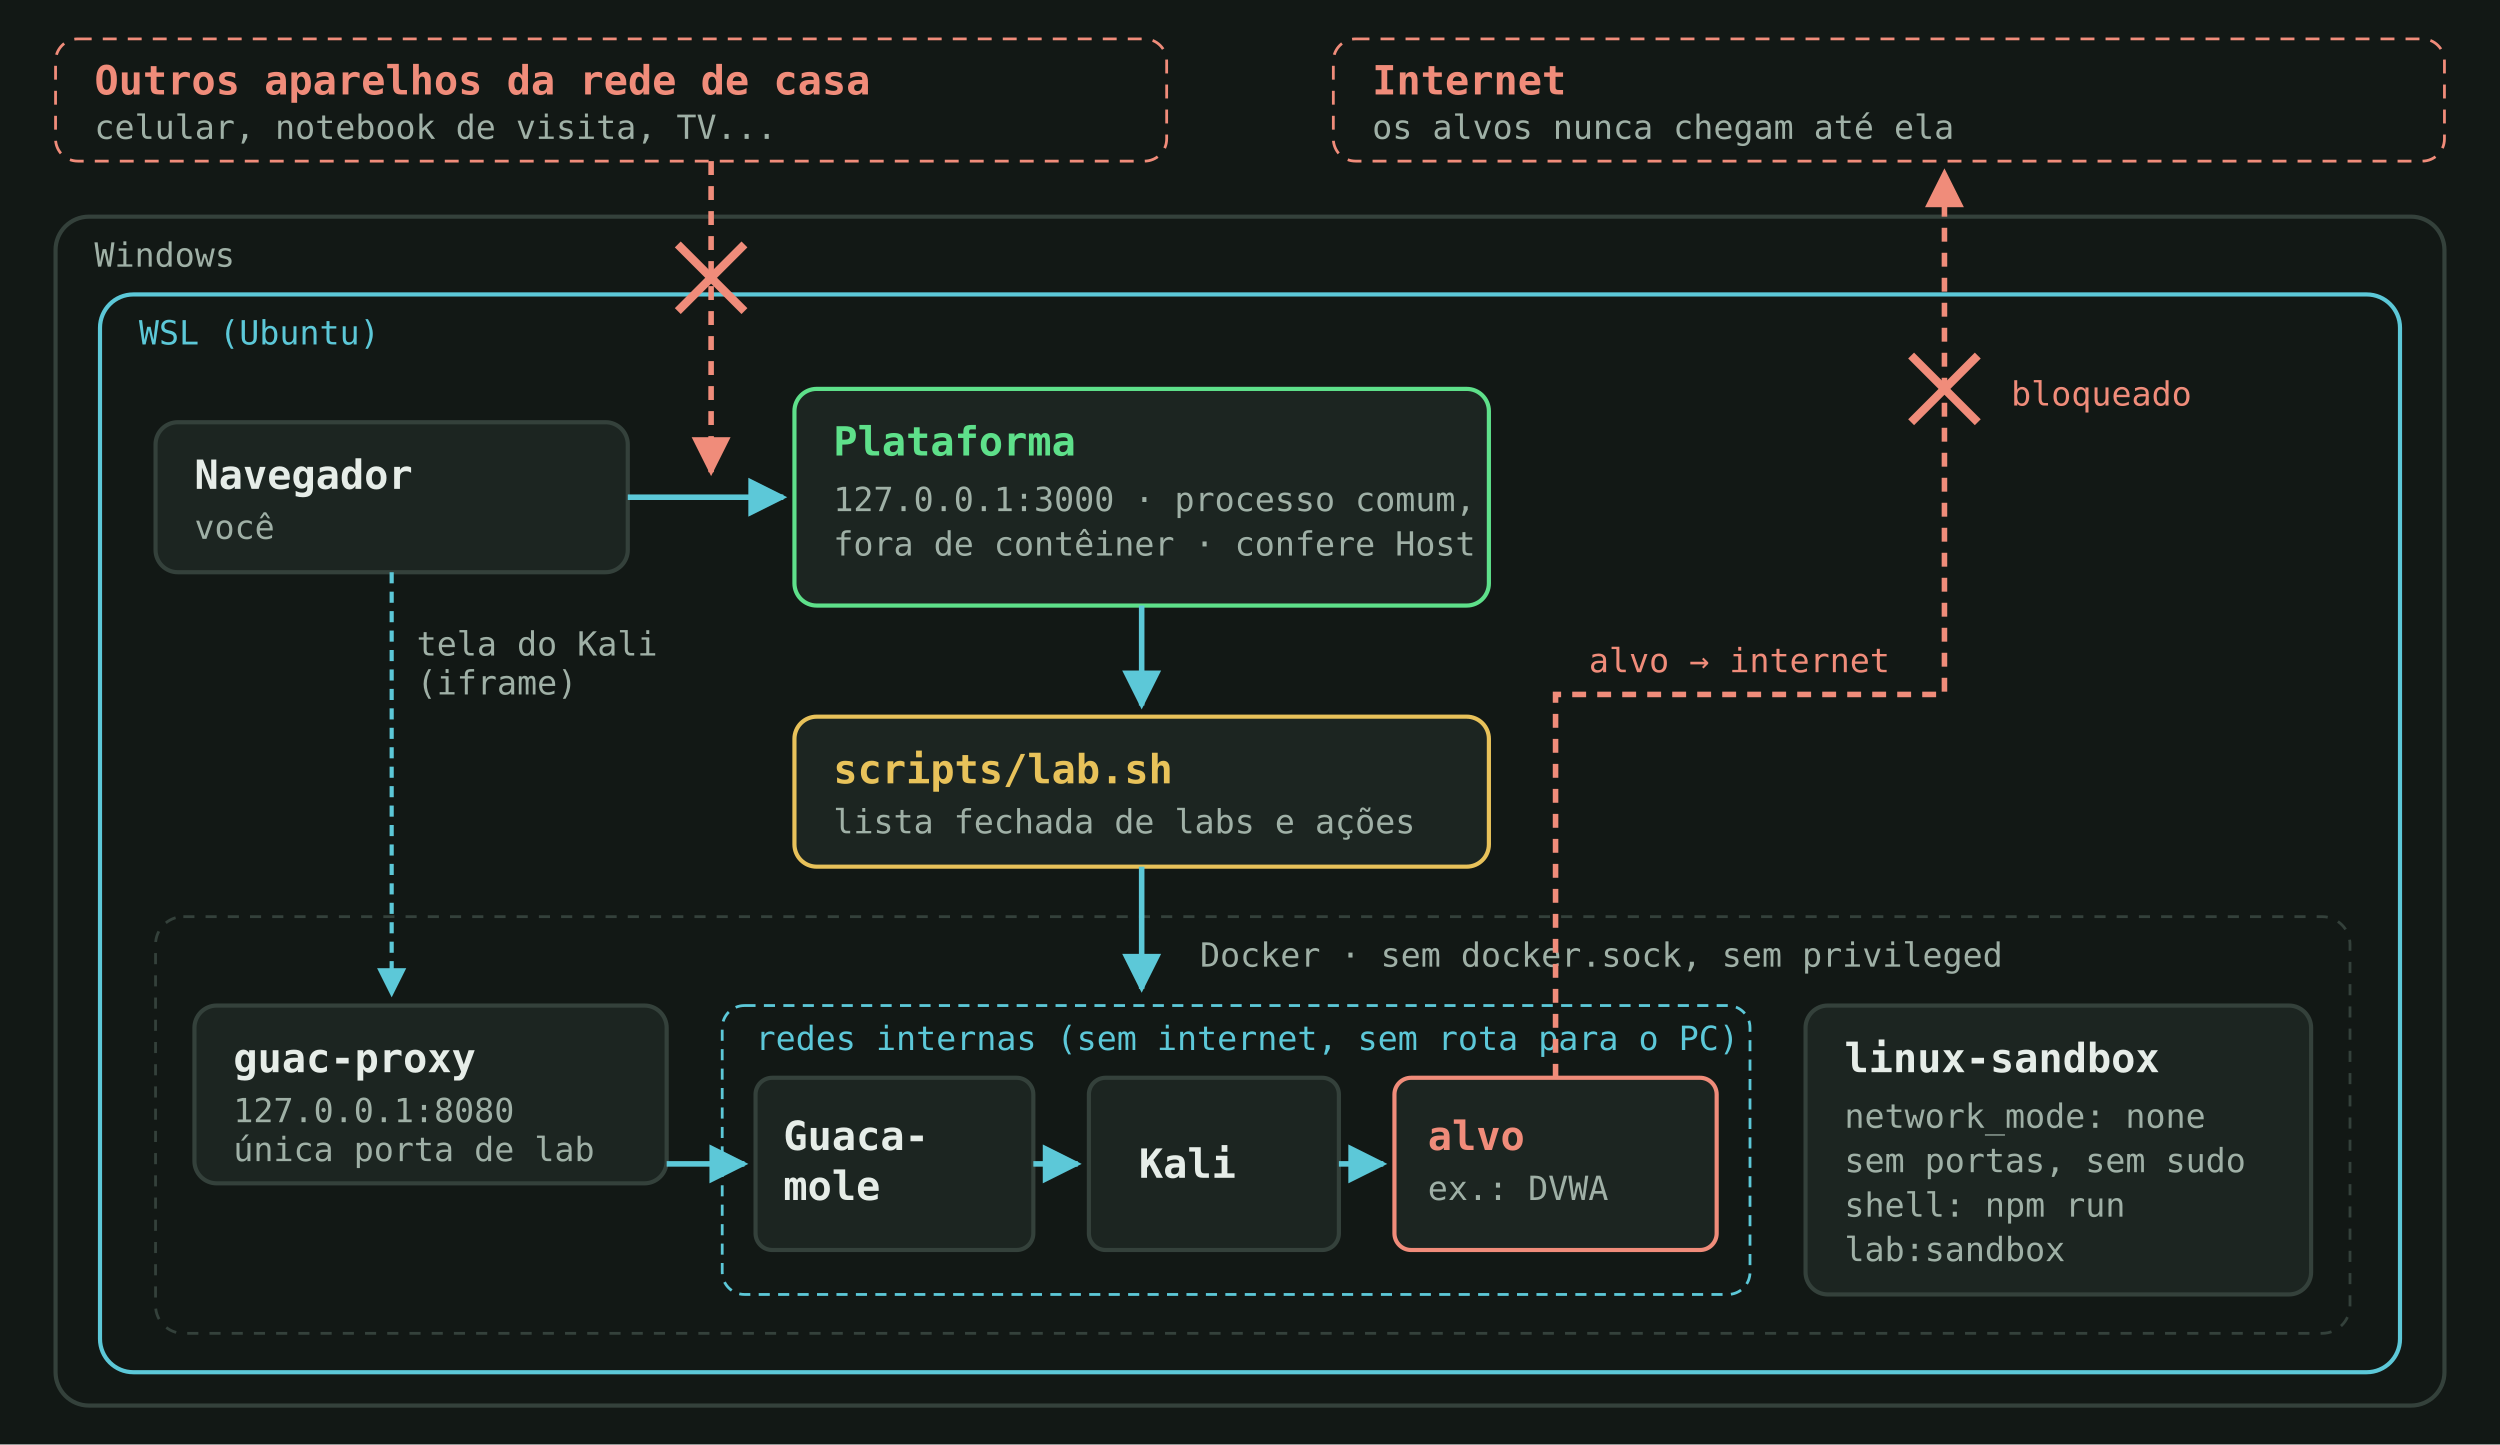
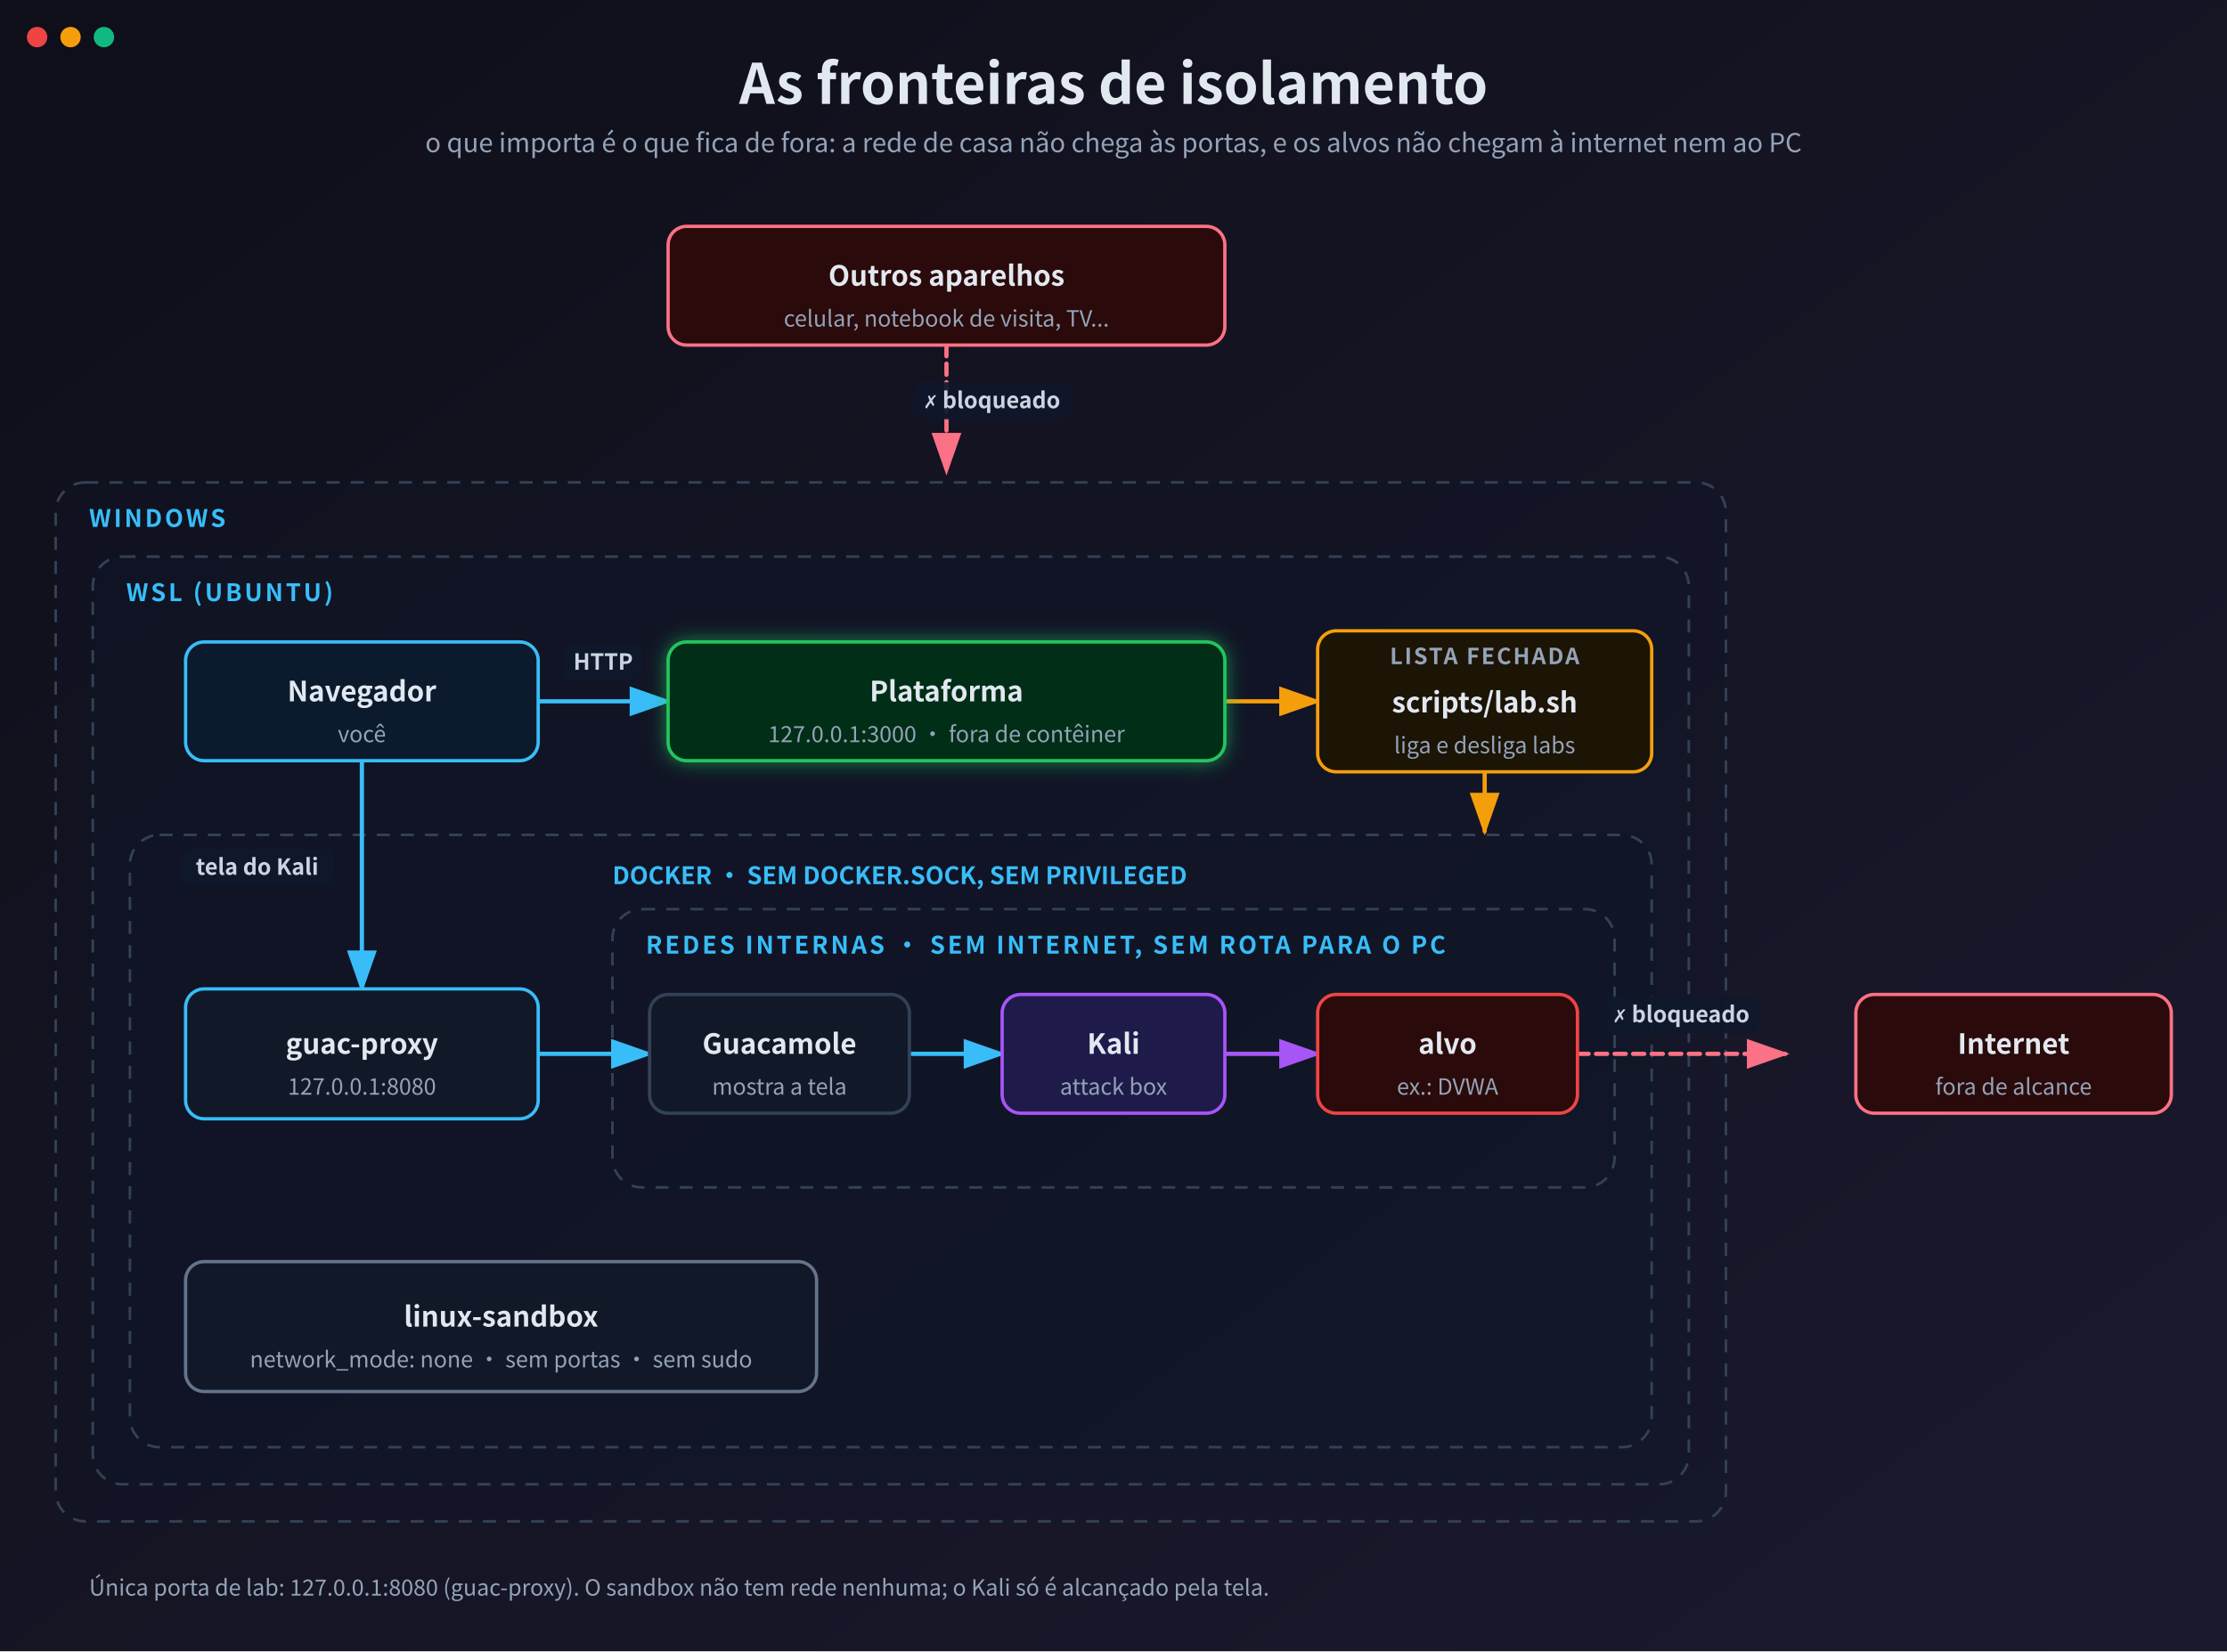
- <svg xmlns="http://www.w3.org/2000/svg" viewBox="0 0 900 520" role="img" aria-labelledby="t d">
-   <style>
-     text { font-family: ui-monospace, "DejaVu Sans Mono", Menlo, Consolas, monospace; fill: #e6ede8; }
-     .t { font-size: 14.5px; font-weight: 700; }
-     .s { font-size: 12px; fill: #9fb0a6; }
-     .box { fill: #1c2521; stroke: #34413b; stroke-width: 1.5; }
-     .x { stroke: #f08c7a; stroke-width: 3; }
-   </style>
+ <svg xmlns="http://www.w3.org/2000/svg" viewBox="0 0 1200 890" width="1200" height="890" data-generator="fireworks-tech-graph" data-schema-version="1" data-text-metrics="heuristic-v1" data-style-id="2" data-visual-theme="Dark Terminal" data-diagram-type="network" data-motion-scene="" data-semantic-profile="generic" data-semantic-valid="true" data-quality-profile="standard" data-max-bends-per-edge="12" data-max-total-bends="100" data-max-route-stretch="5.0" data-max-bridged-crossings="8" data-min-node-gap="0.0" data-min-container-gutter="0.0" data-min-label-clearance="2.0" data-min-segment-length="0.0">
  <defs>
-     <marker id="c" viewBox="0 0 10 10" refX="9" refY="5" markerWidth="7" markerHeight="7" orient="auto">
-       <path d="M0 0 L10 5 L0 10 z" fill="#5cc8d8" />
+     <marker id="arrowA" markerWidth="10" markerHeight="7" refX="9" refY="3.5" orient="auto">
+       <polygon points="0 0, 10 3.5, 0 7" fill="#a855f7" />
    </marker>
-     <marker id="r" viewBox="0 0 10 10" refX="9" refY="5" markerWidth="7" markerHeight="7" orient="auto">
-       <path d="M0 0 L10 5 L0 10 z" fill="#f08c7a" />
+     <marker id="arrowB" markerWidth="10" markerHeight="7" refX="9" refY="3.5" orient="auto">
+       <polygon points="0 0, 10 3.5, 0 7" fill="#22c55e" />
    </marker>
+     <marker id="arrowC" markerWidth="10" markerHeight="7" refX="9" refY="3.5" orient="auto">
+       <polygon points="0 0, 10 3.5, 0 7" fill="#38bdf8" />
+     </marker>
+     <marker id="arrowE" markerWidth="10" markerHeight="7" refX="9" refY="3.5" orient="auto">
+       <polygon points="0 0, 10 3.5, 0 7" fill="#fb7185" />
+     </marker>
+     <marker id="arrowF" markerWidth="10" markerHeight="7" refX="9" refY="3.5" orient="auto">
+       <polygon points="0 0, 10 3.5, 0 7" fill="#f59e0b" />
+     </marker>
+     <marker id="arrowG" markerWidth="10" markerHeight="7" refX="9" refY="3.5" orient="auto">
+       <polygon points="0 0, 10 3.5, 0 7" fill="#f97316" />
+     </marker>
+     <marker id="arrowH" markerWidth="10" markerHeight="7" refX="9" refY="3.5" orient="auto">
+       <polygon points="0 0, 10 3.5, 0 7" fill="#94a3b8" />
+     </marker>
+     <linearGradient id="terminalGradient" x1="0%" y1="0%" x2="100%" y2="100%">
+       <stop offset="0%" stop-color="#0f0f1a" />
+       <stop offset="100%" stop-color="#1a1a2e" />
+     </linearGradient>
+     <filter id="glowBlue" x="-30%" y="-30%" width="160%" height="160%">
+       <feDropShadow dx="0" dy="0" stdDeviation="5" flood-color="#3b82f6" flood-opacity="0.65" />
+     </filter>
+     <filter id="glowPurple" x="-30%" y="-30%" width="160%" height="160%">
+       <feDropShadow dx="0" dy="0" stdDeviation="5" flood-color="#a855f7" flood-opacity="0.72" />
+     </filter>
+     <filter id="glowGreen" x="-30%" y="-30%" width="160%" height="160%">
+       <feDropShadow dx="0" dy="0" stdDeviation="5" flood-color="#22c55e" flood-opacity="0.62" />
+     </filter>
+     <filter id="glowOrange" x="-30%" y="-30%" width="160%" height="160%">
+       <feDropShadow dx="0" dy="0" stdDeviation="5" flood-color="#f97316" flood-opacity="0.62" />
+     </filter>
+     <style>
+     text { font-family: 'SF Mono', 'Fira Code', Menlo, 'Noto Sans CJK SC', 'Microsoft YaHei', 'SimHei', monospace; }
+     .title { font-size: 30px; font-weight: 700; fill: #e2e8f0; }
+     .subtitle { font-size: 14px; font-weight: 500; fill: #94a3b8; }
+     .section { font-size: 13px; font-weight: 700; fill: #38bdf8; letter-spacing: 1.4px; }
+     .section-sub { font-size: 12px; font-weight: 500; fill: #94a3b8; }
+     .node-title { font-weight: 700; fill: #e2e8f0; }
+     .node-sub { font-weight: 500; fill: #94a3b8; }
+     .node-type { font-size: 12px; font-weight: 700; fill: #94a3b8; letter-spacing: 0.08em; }
+     .arrow-label { font-size: 12px; font-weight: 600; fill: #cbd5e1; }
+     .legend { font-size: 12px; font-weight: 500; fill: #94a3b8; }
+     .footnote { font-size: 12px; font-weight: 500; fill: #94a3b8; }
+     .metric-label { font-size: 8.5px; font-weight: 700; fill: #94a3b8; text-transform: uppercase; }
+     .metric-value { font-size: 9.5px; font-weight: 700; fill: #e2e8f0; }
+     </style>
  </defs>
-   <rect width="900" height="520" fill="#121815" />
-   <rect x="20" y="14" width="400" height="44" rx="8" fill="none" stroke="#f08c7a" stroke-dasharray="5 4" />
-   <text class="t" x="34" y="34" style="fill:#f08c7a">Outros aparelhos da rede de casa</text>
-   <text class="s" x="34" y="50">celular, notebook de visita, TV...</text>
-   <rect x="480" y="14" width="400" height="44" rx="8" fill="none" stroke="#f08c7a" stroke-dasharray="5 4" />
-   <text class="t" x="494" y="34" style="fill:#f08c7a">Internet</text>
-   <text class="s" x="494" y="50">os alvos nunca chegam até ela</text>
-   <rect x="20" y="78" width="860" height="428" rx="12" fill="none" stroke="#34413b" stroke-width="1.5" />
-   <text class="s" x="34" y="96">Windows</text>
-   <rect x="36" y="106" width="828" height="388" rx="12" fill="none" stroke="#5cc8d8" stroke-width="1.5" />
-   <text class="s" x="50" y="124" style="fill:#5cc8d8">WSL (Ubuntu)</text>
-   <line x1="256" y1="58" x2="256" y2="170" stroke="#f08c7a" stroke-width="2" stroke-dasharray="5 4" marker-end="url(#r)" />
-   <line class="x" x1="244" y1="88" x2="268" y2="112" />
-   <line class="x" x1="268" y1="88" x2="244" y2="112" />
-   <rect class="box" x="56" y="152" width="170" height="54" rx="8" />
-   <text class="t" x="70" y="176">Navegador</text>
-   <text class="s" x="70" y="194">você</text>
-   <line x1="226" y1="179" x2="282" y2="179" stroke="#5cc8d8" stroke-width="2" marker-end="url(#c)" />
-   <rect class="box" x="286" y="140" width="250" height="78" rx="8" style="stroke:#5ee08a" />
-   <text class="t" x="300" y="164" style="fill:#5ee08a">Plataforma</text>
-   <text class="s" x="300" y="184">127.0.0.1:3000 · processo comum,</text>
-   <text class="s" x="300" y="200">fora de contêiner · confere Host</text>
-   <line x1="411" y1="218" x2="411" y2="254" stroke="#5cc8d8" stroke-width="2" marker-end="url(#c)" />
-   <rect class="box" x="286" y="258" width="250" height="54" rx="8" style="stroke:#e8c25a" />
-   <text class="t" x="300" y="282" style="fill:#e8c25a">scripts/lab.sh</text>
-   <text class="s" x="300" y="300">lista fechada de labs e ações</text>
-   <rect x="56" y="330" width="790" height="150" rx="10" fill="none" stroke="#34413b" stroke-dasharray="4 4" />
-   <text class="s" x="432" y="348">Docker · sem docker.sock, sem privileged</text>
-   <line x1="411" y1="312" x2="411" y2="356" stroke="#5cc8d8" stroke-width="2" marker-end="url(#c)" />
-   <rect class="box" x="70" y="362" width="170" height="64" rx="8" />
-   <text class="t" x="84" y="386">guac-proxy</text>
-   <text class="s" x="84" y="404">127.0.0.1:8080</text>
-   <text class="s" x="84" y="418">única porta de lab</text>
-   <path d="M141 206 V358" fill="none" stroke="#5cc8d8" stroke-width="1.5" stroke-dasharray="4 3" marker-end="url(#c)" />
-   <text class="s" x="150" y="236">tela do Kali</text>
-   <text class="s" x="150" y="250">(iframe)</text>
-   <rect x="260" y="362" width="370" height="104" rx="8" fill="none" stroke="#5cc8d8" stroke-dasharray="4 3" />
-   <text class="s" x="272" y="378" style="fill:#5cc8d8">redes internas (sem internet, sem rota para o PC)</text>
-   <rect class="box" x="272" y="388" width="100" height="62" rx="6" />
-   <text class="t" x="282" y="414">Guaca-</text>
-   <text class="t" x="282" y="432">mole</text>
-   <rect class="box" x="392" y="388" width="90" height="62" rx="6" />
-   <text class="t" x="410" y="424">Kali</text>
-   <rect class="box" x="502" y="388" width="116" height="62" rx="6" style="stroke:#f08c7a" />
-   <text class="t" x="514" y="414" style="fill:#f08c7a">alvo</text>
-   <text class="s" x="514" y="432">ex.: DVWA</text>
-   <line x1="240" y1="419" x2="268" y2="419" stroke="#5cc8d8" stroke-width="2" marker-end="url(#c)" />
-   <line x1="372" y1="419" x2="388" y2="419" stroke="#5cc8d8" stroke-width="2" marker-end="url(#c)" />
-   <line x1="482" y1="419" x2="498" y2="419" stroke="#5cc8d8" stroke-width="2" marker-end="url(#c)" />
-   <rect class="box" x="650" y="362" width="182" height="104" rx="8" />
-   <text class="t" x="664" y="386">linux-sandbox</text>
-   <text class="s" x="664" y="406">network_mode: none</text>
-   <text class="s" x="664" y="422">sem portas, sem sudo</text>
-   <text class="s" x="664" y="438">shell: npm run</text>
-   <text class="s" x="664" y="454">lab:sandbox</text>
-   <path d="M560 388 V250 H700 V62" fill="none" stroke="#f08c7a" stroke-width="2" stroke-dasharray="5 4" marker-end="url(#r)" />
-   <line class="x" x1="688" y1="128" x2="712" y2="152" />
-   <line class="x" x1="712" y1="128" x2="688" y2="152" />
-   <text class="s" x="724" y="146" style="fill:#f08c7a">bloqueado</text>
-   <text class="s" x="572" y="242" style="fill:#f08c7a">alvo → internet</text>
+   <rect data-graph-role="background" width="1200.0" height="890.0" fill="url(#terminalGradient)" />
+   <circle cx="20.0" cy="20" r="5.5" fill="#ef4444" />
+   <circle cx="38.0" cy="20" r="5.5" fill="#f59e0b" />
+   <circle cx="56.0" cy="20" r="5.5" fill="#10b981" />
+   <text x="600.0" y="56" text-anchor="middle" class="title">As fronteiras de isolamento</text>
+   <text x="600.0" y="82" text-anchor="middle" class="subtitle">o que importa é o que fica de fora: a rede de casa não chega às portas, e os alvos não chegam à internet nem ao PC</text>
+   <g id="windows" data-graph-role="container" data-container-id="windows" data-semantic-role="boundary" data-graph-bounds="30,260,930,820">
+     <rect data-graph-role="container" x="30.0" y="260.0" width="900.0" height="560.0" rx="16.0" fill="rgba(15,23,42,0.28)" stroke="#334155" stroke-width="1.4" stroke-dasharray="7 6" />
+     <text x="48.0" y="284.0" class="section">WINDOWS</text>
+     <rect id="windows-header" data-graph-role="reserved" data-reserved-kind="container-header" x="38" y="266" width="85.64" height="30" fill="none" stroke="none" />
+   </g>
+   <g id="wsl" data-graph-role="container" data-container-id="wsl" data-semantic-role="boundary" data-graph-bounds="50,300,910,800">
+     <rect data-graph-role="container" x="50.0" y="300.0" width="860.0" height="500.0" rx="16.0" fill="rgba(15,23,42,0.28)" stroke="#334155" stroke-width="1.4" stroke-dasharray="7 6" />
+     <text x="68.0" y="324.0" class="section">WSL (UBUNTU)</text>
+     <rect id="wsl-header" data-graph-role="reserved" data-reserved-kind="container-header" x="58" y="306" width="120.74" height="30" fill="none" stroke="none" />
+   </g>
+   <g id="docker" data-graph-role="container" data-container-id="docker" data-semantic-role="boundary" data-graph-bounds="70,450,890,780">
+     <rect data-graph-role="container" x="70.0" y="450.0" width="820.0" height="330.0" rx="16.0" fill="rgba(15,23,42,0.28)" stroke="#334155" stroke-width="1.4" stroke-dasharray="7 6" />
+     <text x="330.0" y="472.0" text-anchor="start" dominant-baseline="middle" font-size="13.0" font-weight="700" fill="#38bdf8">DOCKER · SEM DOCKER.SOCK, SEM PRIVILEGED</text>
+   </g>
+   <g id="internas" data-graph-role="container" data-container-id="internas" data-semantic-role="boundary" data-graph-bounds="330,490,870,640">
+     <rect data-graph-role="container" x="330.0" y="490.0" width="540.0" height="150.0" rx="16.0" fill="rgba(15,23,42,0.28)" stroke="#334155" stroke-width="1.4" stroke-dasharray="7 6" />
+     <text x="348.0" y="514.0" class="section">REDES INTERNAS · SEM INTERNET, SEM ROTA PARA O PC</text>
+     <rect id="internas-header" data-graph-role="reserved" data-reserved-kind="container-header" x="338" y="496" width="369.82" height="30" fill="none" stroke="none" />
+   </g>
+   <path id="e-http" data-graph-role="edge" data-edge-id="e-http" data-source="navegador" data-target="plataforma" data-edge-kind="flow" data-topic-id="" data-flow="read" data-motion-role="" data-motion-stage="" data-motion-order="" data-protocol="" data-via="" data-critical-path-id="" data-critical-hop="" data-critical-hops="" data-critical="false" data-bends="0" data-route-stretch="1.0" data-bridges="" d="M 290,378 L 360,378" fill="none" stroke="#38bdf8" stroke-width="2.3" stroke-linecap="round" stroke-linejoin="round" marker-end="url(#arrowC)" />
+   <path id="e-control" data-graph-role="edge" data-edge-id="e-control" data-source="plataforma" data-target="labsh" data-edge-kind="flow" data-topic-id="" data-flow="async" data-motion-role="" data-motion-stage="" data-motion-order="" data-protocol="" data-via="" data-critical-path-id="" data-critical-hop="" data-critical-hops="" data-critical="false" data-bends="0" data-route-stretch="1.0" data-bridges="" d="M 660,378 L 710,378" fill="none" stroke="#f59e0b" stroke-width="2.3" stroke-linecap="round" stroke-linejoin="round" marker-end="url(#arrowF)" />
+   <path id="e-docker" data-graph-role="edge" data-edge-id="e-docker" data-source="labsh" data-target="" data-edge-kind="flow" data-topic-id="" data-flow="async" data-motion-role="" data-motion-stage="" data-motion-order="" data-protocol="" data-via="" data-critical-path-id="" data-critical-hop="" data-critical-hops="" data-critical="false" data-bends="0" data-route-stretch="1.0" data-bridges="" d="M 800,416 L 800,448" fill="none" stroke="#f59e0b" stroke-width="2.3" stroke-linecap="round" stroke-linejoin="round" marker-end="url(#arrowF)" />
+   <path id="e-tela" data-graph-role="edge" data-edge-id="e-tela" data-source="navegador" data-target="proxy" data-edge-kind="flow" data-topic-id="" data-flow="read" data-motion-role="" data-motion-stage="" data-motion-order="" data-protocol="" data-via="" data-critical-path-id="" data-critical-hop="" data-critical-hops="" data-critical="false" data-bends="0" data-route-stretch="1.0" data-bridges="" d="M 195,410 L 195,533" fill="none" stroke="#38bdf8" stroke-width="2.3" stroke-linecap="round" stroke-linejoin="round" marker-end="url(#arrowC)" />
+   <path id="e-guac" data-graph-role="edge" data-edge-id="e-guac" data-source="proxy" data-target="guacamole" data-edge-kind="flow" data-topic-id="" data-flow="read" data-motion-role="" data-motion-stage="" data-motion-order="" data-protocol="" data-via="" data-critical-path-id="" data-critical-hop="" data-critical-hops="" data-critical="false" data-bends="0" data-route-stretch="1.0" data-bridges="" d="M 290,568 L 350,568" fill="none" stroke="#38bdf8" stroke-width="2.3" stroke-linecap="round" stroke-linejoin="round" marker-end="url(#arrowC)" />
+   <path id="e-kali" data-graph-role="edge" data-edge-id="e-kali" data-source="guacamole" data-target="kali" data-edge-kind="flow" data-topic-id="" data-flow="read" data-motion-role="" data-motion-stage="" data-motion-order="" data-protocol="" data-via="" data-critical-path-id="" data-critical-hop="" data-critical-hops="" data-critical="false" data-bends="0" data-route-stretch="1.0" data-bridges="" d="M 490,568 L 540,568" fill="none" stroke="#38bdf8" stroke-width="2.3" stroke-linecap="round" stroke-linejoin="round" marker-end="url(#arrowC)" />
+   <path id="e-ataque" data-graph-role="edge" data-edge-id="e-ataque" data-source="kali" data-target="alvo" data-edge-kind="flow" data-topic-id="" data-flow="control" data-motion-role="" data-motion-stage="" data-motion-order="" data-protocol="" data-via="" data-critical-path-id="" data-critical-hop="" data-critical-hops="" data-critical="false" data-bends="0" data-route-stretch="1.0" data-bridges="" d="M 660,568 L 710,568" fill="none" stroke="#a855f7" stroke-width="2.3" stroke-linecap="round" stroke-linejoin="round" marker-end="url(#arrowA)" />
+   <path id="x-lan" data-graph-role="edge" data-edge-id="x-lan" data-source="aparelhos" data-target="" data-edge-kind="flow" data-topic-id="" data-flow="data" data-motion-role="" data-motion-stage="" data-motion-order="" data-protocol="" data-via="" data-critical-path-id="" data-critical-hop="" data-critical-hops="" data-critical="false" data-bends="0" data-route-stretch="1.0" data-bridges="" d="M 510,186 L 510,254" fill="none" stroke="#fb7185" stroke-width="2.3" stroke-linecap="round" stroke-linejoin="round" marker-end="url(#arrowE)" stroke-dasharray="6,4" />
+   <path id="x-net" data-graph-role="edge" data-edge-id="x-net" data-source="alvo" data-target="" data-edge-kind="flow" data-topic-id="" data-flow="data" data-motion-role="" data-motion-stage="" data-motion-order="" data-protocol="" data-via="" data-critical-path-id="" data-critical-hop="" data-critical-hops="" data-critical="false" data-bends="0" data-route-stretch="1.0" data-bridges="" d="M 850,568 L 962,568" fill="none" stroke="#fb7185" stroke-width="2.3" stroke-linecap="round" stroke-linejoin="round" marker-end="url(#arrowE)" stroke-dasharray="6,4" />
+   <g id="node-aparelhos" data-graph-role="node" data-node-id="aparelhos" data-semantic-role="rect" data-motion-role="" data-motion-stage="" data-motion-order="" data-parent="" data-deployment-id="" data-topic-id="" data-span-id="" data-station-order="" data-status="" data-start-ms="" data-duration-ms="" data-parent-span="" data-graph-bounds="360,122,660,186">
+     <rect x="360.0" y="122.0" width="300.0" height="64.0" rx="10.0" fill="#2a0a0a" stroke="#fb7185" stroke-width="1.8" />
+     <text data-text-role="title" data-full-text="Outros aparelhos" data-text-max-width="276.0" x="510.0" y="154.0" text-anchor="middle" class="node-title" font-size="15.0">Outros aparelhos</text>
+     <text data-text-role="subtitle" data-full-text="celular, notebook de visita, TV..." data-text-max-width="276.0" x="510.0" y="176.0" text-anchor="middle" class="node-sub" font-size="12">celular, notebook de visita, TV...</text>
+   </g>
+   <g id="node-internet" data-graph-role="node" data-node-id="internet" data-semantic-role="rect" data-motion-role="" data-motion-stage="" data-motion-order="" data-parent="" data-deployment-id="" data-topic-id="" data-span-id="" data-station-order="" data-status="" data-start-ms="" data-duration-ms="" data-parent-span="" data-graph-bounds="1000,536,1170,600">
+     <rect x="1000.0" y="536.0" width="170.0" height="64.0" rx="10.0" fill="#2a0a0a" stroke="#fb7185" stroke-width="1.8" />
+     <text data-text-role="title" data-full-text="Internet" data-text-max-width="146.0" x="1085.0" y="568.0" text-anchor="middle" class="node-title" font-size="15.0">Internet</text>
+     <text data-text-role="subtitle" data-full-text="fora de alcance" data-text-max-width="146.0" x="1085.0" y="590.0" text-anchor="middle" class="node-sub" font-size="12">fora de alcance</text>
+   </g>
+   <g id="node-navegador" data-graph-role="node" data-node-id="navegador" data-semantic-role="rect" data-motion-role="" data-motion-stage="" data-motion-order="" data-parent="" data-deployment-id="" data-topic-id="" data-span-id="" data-station-order="" data-status="" data-start-ms="" data-duration-ms="" data-parent-span="" data-graph-bounds="100,346,290,410">
+     <rect x="100.0" y="346.0" width="190.0" height="64.0" rx="10.0" fill="#0c1a2e" stroke="#38bdf8" stroke-width="1.8" />
+     <text data-text-role="title" data-full-text="Navegador" data-text-max-width="166.0" x="195.0" y="378.0" text-anchor="middle" class="node-title" font-size="15.0">Navegador</text>
+     <text data-text-role="subtitle" data-full-text="você" data-text-max-width="166.0" x="195.0" y="400.0" text-anchor="middle" class="node-sub" font-size="12">você</text>
+   </g>
+   <g id="node-plataforma" data-graph-role="node" data-node-id="plataforma" data-semantic-role="rect" data-motion-role="" data-motion-stage="" data-motion-order="" data-parent="" data-deployment-id="" data-topic-id="" data-span-id="" data-station-order="" data-status="" data-start-ms="" data-duration-ms="" data-parent-span="" data-graph-bounds="360,346,660,410">
+     <rect x="360.0" y="346.0" width="300.0" height="64.0" rx="10.0" fill="#052e16" stroke="#22c55e" stroke-width="1.8" filter="url(#glowGreen)" />
+     <text data-text-role="title" data-full-text="Plataforma" data-text-max-width="276.0" x="510.0" y="378.0" text-anchor="middle" class="node-title" font-size="15.0">Plataforma</text>
+     <text data-text-role="subtitle" data-full-text="127.0.0.1:3000 · fora de contêiner" data-text-max-width="276.0" x="510.0" y="400.0" text-anchor="middle" class="node-sub" font-size="12">127.0.0.1:3000 · fora de contêiner</text>
+   </g>
+   <g id="node-labsh" data-graph-role="node" data-node-id="labsh" data-semantic-role="rect" data-motion-role="" data-motion-stage="" data-motion-order="" data-parent="" data-deployment-id="" data-topic-id="" data-span-id="" data-station-order="" data-status="" data-start-ms="" data-duration-ms="" data-parent-span="" data-graph-bounds="710,340,890,416">
+     <rect x="710.0" y="340.0" width="180.0" height="76.0" rx="10.0" fill="#1c1405" stroke="#f59e0b" stroke-width="1.8" />
+     <text x="800.0" y="358.0" text-anchor="middle" class="node-type">LISTA FECHADA</text>
+     <text data-text-role="title" data-full-text="scripts/lab.sh" data-text-max-width="156.0" x="800.0" y="384.0" text-anchor="middle" class="node-title" font-size="15.0">scripts/lab.sh</text>
+     <text data-text-role="subtitle" data-full-text="liga e desliga labs" data-text-max-width="156.0" x="800.0" y="406.0" text-anchor="middle" class="node-sub" font-size="12">liga e desliga labs</text>
+   </g>
+   <g id="node-proxy" data-graph-role="node" data-node-id="proxy" data-semantic-role="rect" data-motion-role="" data-motion-stage="" data-motion-order="" data-parent="" data-deployment-id="" data-topic-id="" data-span-id="" data-station-order="" data-status="" data-start-ms="" data-duration-ms="" data-parent-span="" data-graph-bounds="100,533,290,603">
+     <rect x="100.0" y="533.0" width="190.0" height="70.0" rx="10.0" fill="#111827" stroke="#38bdf8" stroke-width="1.8" />
+     <text data-text-role="title" data-full-text="guac-proxy" data-text-max-width="166.0" x="195.0" y="568.0" text-anchor="middle" class="node-title" font-size="15.0">guac-proxy</text>
+     <text data-text-role="subtitle" data-full-text="127.0.0.1:8080" data-text-max-width="166.0" x="195.0" y="590.0" text-anchor="middle" class="node-sub" font-size="12">127.0.0.1:8080</text>
+   </g>
+   <g id="node-guacamole" data-graph-role="node" data-node-id="guacamole" data-semantic-role="rect" data-motion-role="" data-motion-stage="" data-motion-order="" data-parent="" data-deployment-id="" data-topic-id="" data-span-id="" data-station-order="" data-status="" data-start-ms="" data-duration-ms="" data-parent-span="" data-graph-bounds="350,536,490,600">
+     <rect x="350.0" y="536.0" width="140.0" height="64.0" rx="10.0" fill="#111827" stroke="#334155" stroke-width="1.8" />
+     <text data-text-role="title" data-full-text="Guacamole" data-text-max-width="116.0" x="420.0" y="568.0" text-anchor="middle" class="node-title" font-size="15.0">Guacamole</text>
+     <text data-text-role="subtitle" data-full-text="mostra a tela" data-text-max-width="116.0" x="420.0" y="590.0" text-anchor="middle" class="node-sub" font-size="12">mostra a tela</text>
+   </g>
+   <g id="node-kali" data-graph-role="node" data-node-id="kali" data-semantic-role="rect" data-motion-role="" data-motion-stage="" data-motion-order="" data-parent="" data-deployment-id="" data-topic-id="" data-span-id="" data-station-order="" data-status="" data-start-ms="" data-duration-ms="" data-parent-span="" data-graph-bounds="540,536,660,600">
+     <rect x="540.0" y="536.0" width="120.0" height="64.0" rx="10.0" fill="#1e1b4b" stroke="#a855f7" stroke-width="1.8" />
+     <text data-text-role="title" data-full-text="Kali" data-text-max-width="96.0" x="600.0" y="568.0" text-anchor="middle" class="node-title" font-size="15.0">Kali</text>
+     <text data-text-role="subtitle" data-full-text="attack box" data-text-max-width="96.0" x="600.0" y="590.0" text-anchor="middle" class="node-sub" font-size="12">attack box</text>
+   </g>
+   <g id="node-alvo" data-graph-role="node" data-node-id="alvo" data-semantic-role="rect" data-motion-role="" data-motion-stage="" data-motion-order="" data-parent="" data-deployment-id="" data-topic-id="" data-span-id="" data-station-order="" data-status="" data-start-ms="" data-duration-ms="" data-parent-span="" data-graph-bounds="710,536,850,600">
+     <rect x="710.0" y="536.0" width="140.0" height="64.0" rx="10.0" fill="#2a0a0a" stroke="#ef4444" stroke-width="1.8" />
+     <text data-text-role="title" data-full-text="alvo" data-text-max-width="116.0" x="780.0" y="568.0" text-anchor="middle" class="node-title" font-size="15.0">alvo</text>
+     <text data-text-role="subtitle" data-full-text="ex.: DVWA" data-text-max-width="116.0" x="780.0" y="590.0" text-anchor="middle" class="node-sub" font-size="12">ex.: DVWA</text>
+   </g>
+   <g id="node-sandbox" data-graph-role="node" data-node-id="sandbox" data-semantic-role="rect" data-motion-role="" data-motion-stage="" data-motion-order="" data-parent="" data-deployment-id="" data-topic-id="" data-span-id="" data-station-order="" data-status="" data-start-ms="" data-duration-ms="" data-parent-span="" data-graph-bounds="100,680,440,750">
+     <rect x="100.0" y="680.0" width="340.0" height="70.0" rx="10.0" fill="#111827" stroke="#64748b" stroke-width="1.8" />
+     <text data-text-role="title" data-full-text="linux-sandbox" data-text-max-width="316.0" x="270.0" y="715.0" text-anchor="middle" class="node-title" font-size="15.0">linux-sandbox</text>
+     <text data-text-role="subtitle" data-full-text="network_mode: none · sem portas · sem sudo" data-text-max-width="316.0" x="270.0" y="737.0" text-anchor="middle" class="node-sub" font-size="12">network_mode: none · sem portas · sem sudo</text>
+   </g>
+   <g id="e-http-label" data-graph-role="label" data-owner="e-http" data-graph-bounds="304.08,347,345.92,367">
+     <rect x="304.08" y="347.0" width="41.84" height="20" rx="6" fill="#0f172a" opacity="0.92" />
+     <text x="325.0" y="361.0" text-anchor="middle" class="arrow-label">HTTP</text>
+   </g>
+   <g id="e-tela-label" data-graph-role="label" data-owner="e-tela" data-graph-bounds="97.12,457.5,180,477.5">
+     <rect x="97.12" y="457.5" width="82.88" height="20" rx="6" fill="#0f172a" opacity="0.92" />
+     <text x="138.56" y="471.5" text-anchor="middle" class="arrow-label">tela do Kali</text>
+   </g>
+   <g id="x-lan-label" data-graph-role="label" data-owner="x-lan" data-graph-bounds="492.2,206,577,226">
+     <rect x="492.2" y="206.0" width="84.8" height="20" rx="6" fill="#0f172a" opacity="0.92" />
+     <text x="534.6" y="220.0" text-anchor="middle" class="arrow-label">✗ bloqueado</text>
+   </g>
+   <g id="x-net-label" data-graph-role="label" data-owner="x-net" data-graph-bounds="863.6,537,948.4,557">
+     <rect x="863.6" y="537.0" width="84.8" height="20" rx="6" fill="#0f172a" opacity="0.92" />
+     <text x="906.0" y="551.0" text-anchor="middle" class="arrow-label">✗ bloqueado</text>
+   </g>
+   <g id="footer" data-graph-role="reserved" data-graph-bounds="48,848,839,864">
+     <text x="48.0" y="860.0" class="footnote">Única porta de lab: 127.0.0.1:8080 (guac-proxy). O sandbox não tem rede nenhuma; o Kali só é alcançado pela tela.</text>
+   </g>
</svg>
